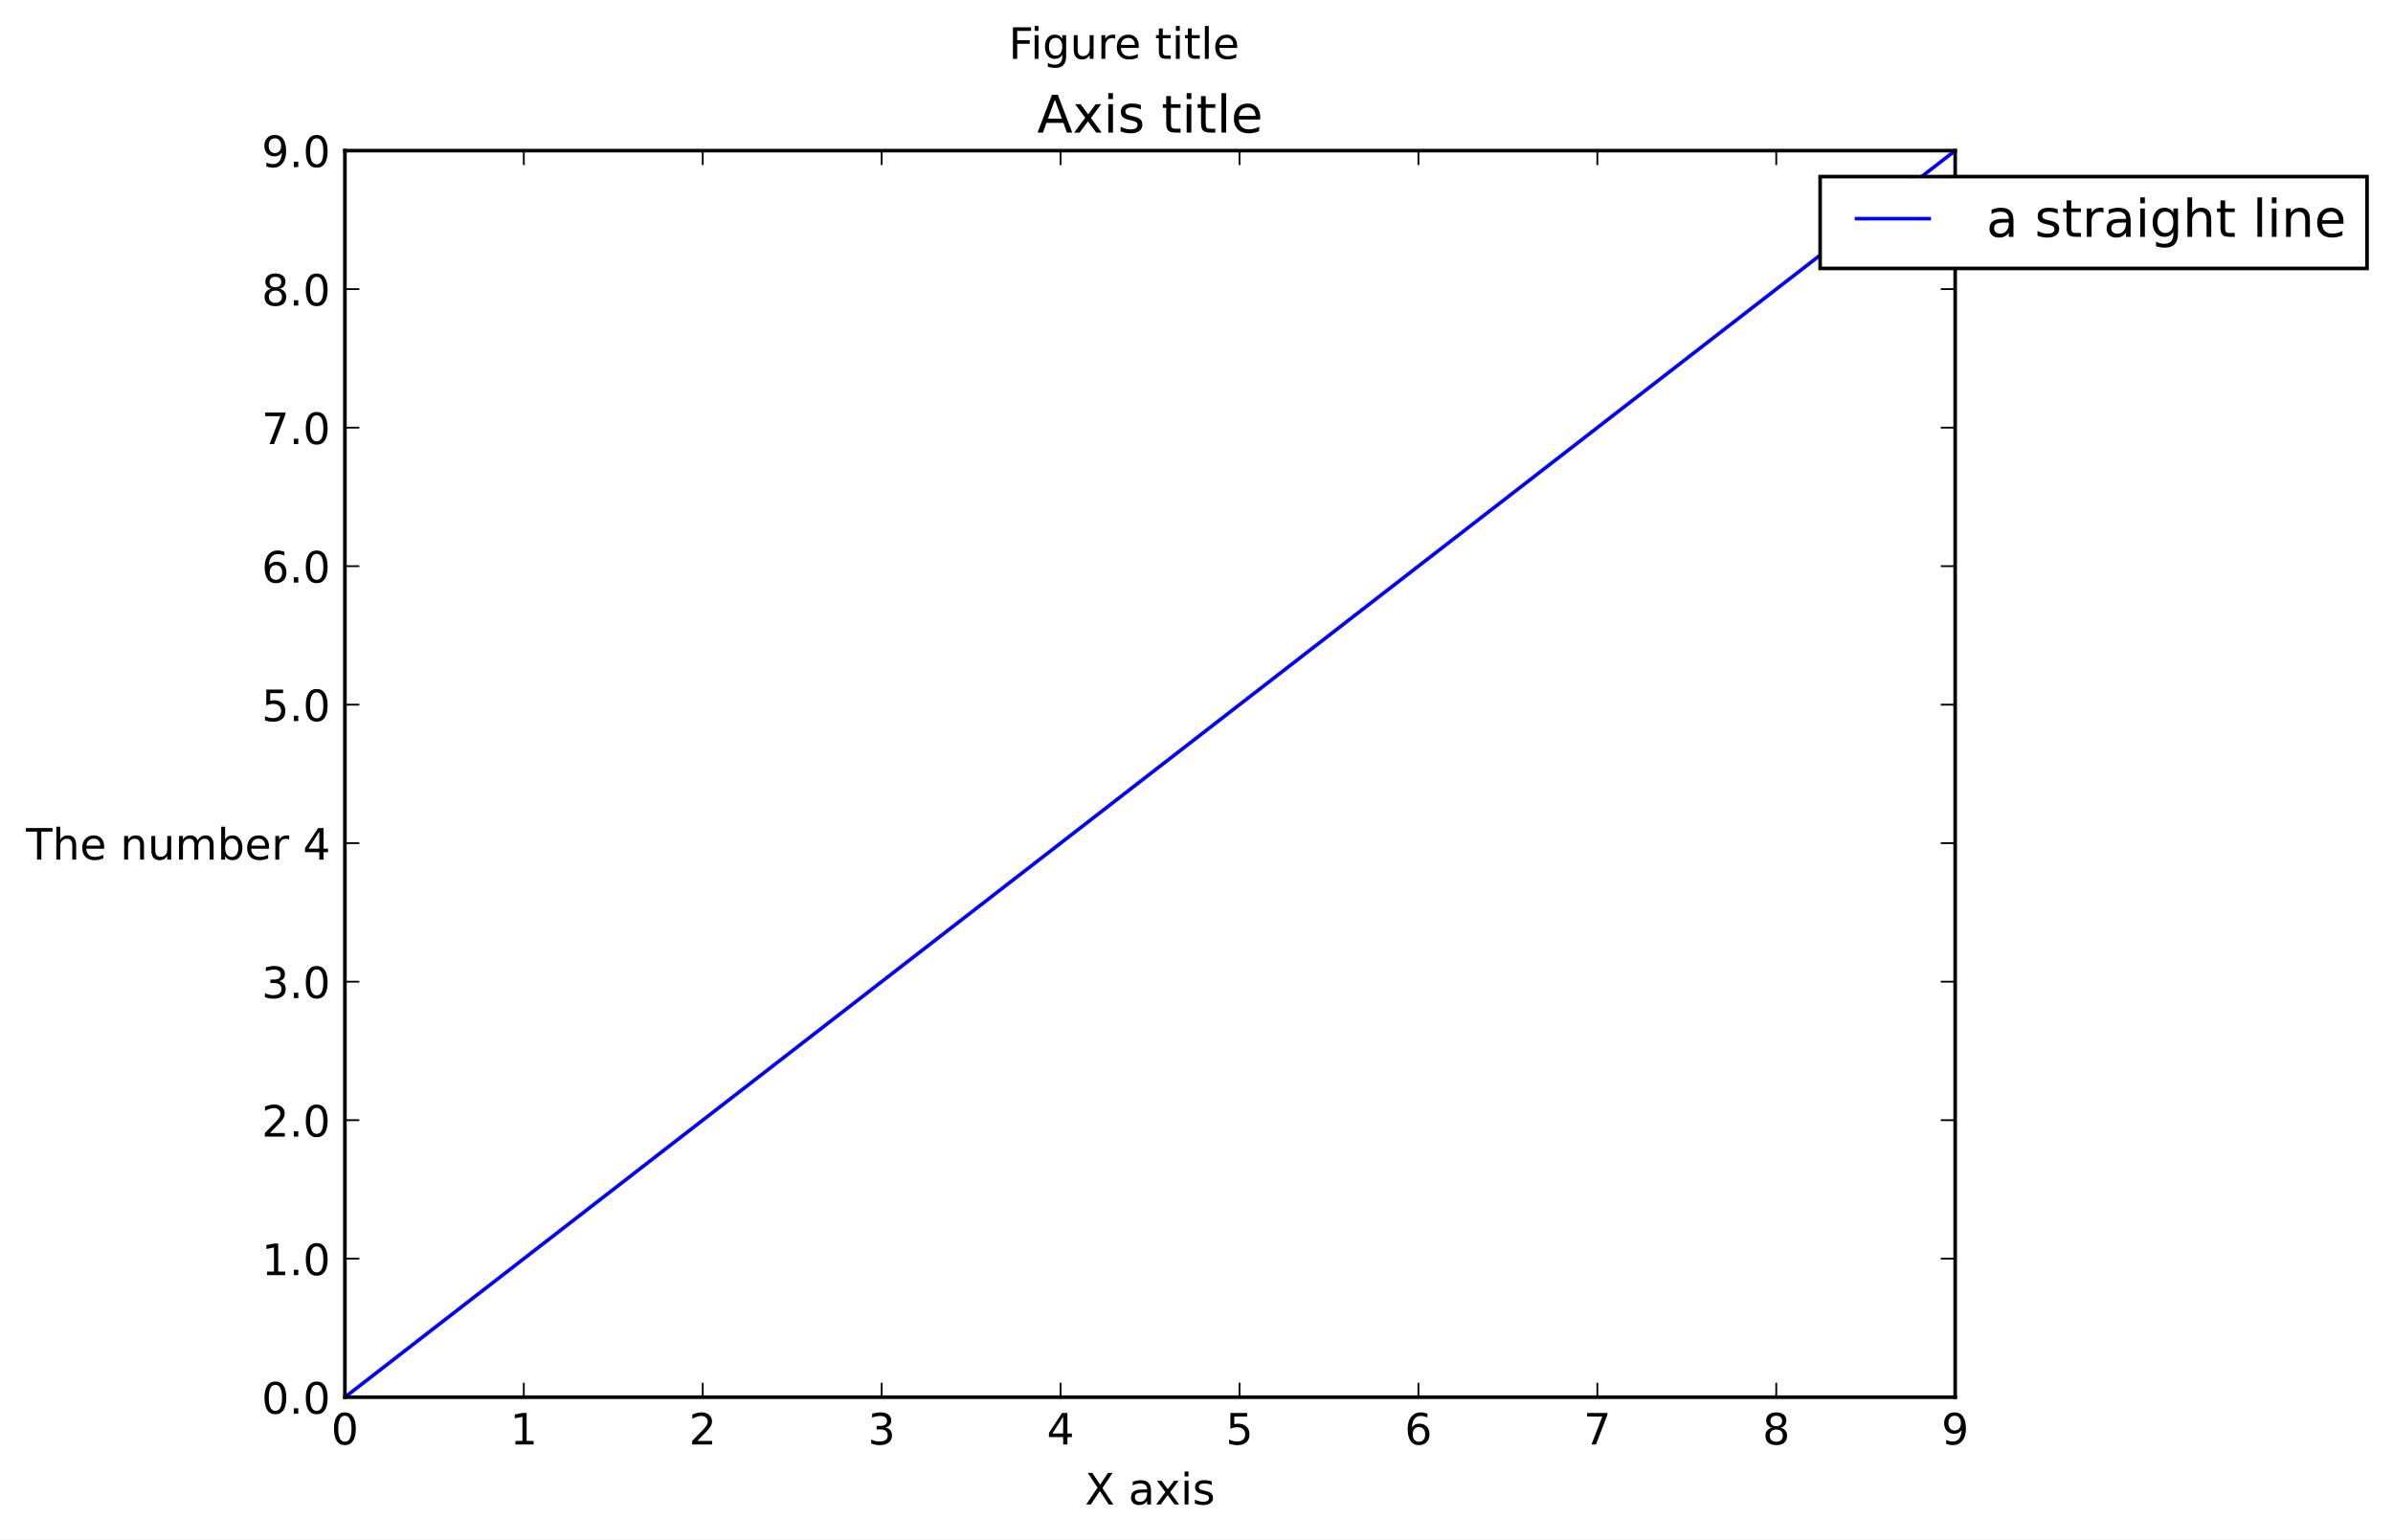
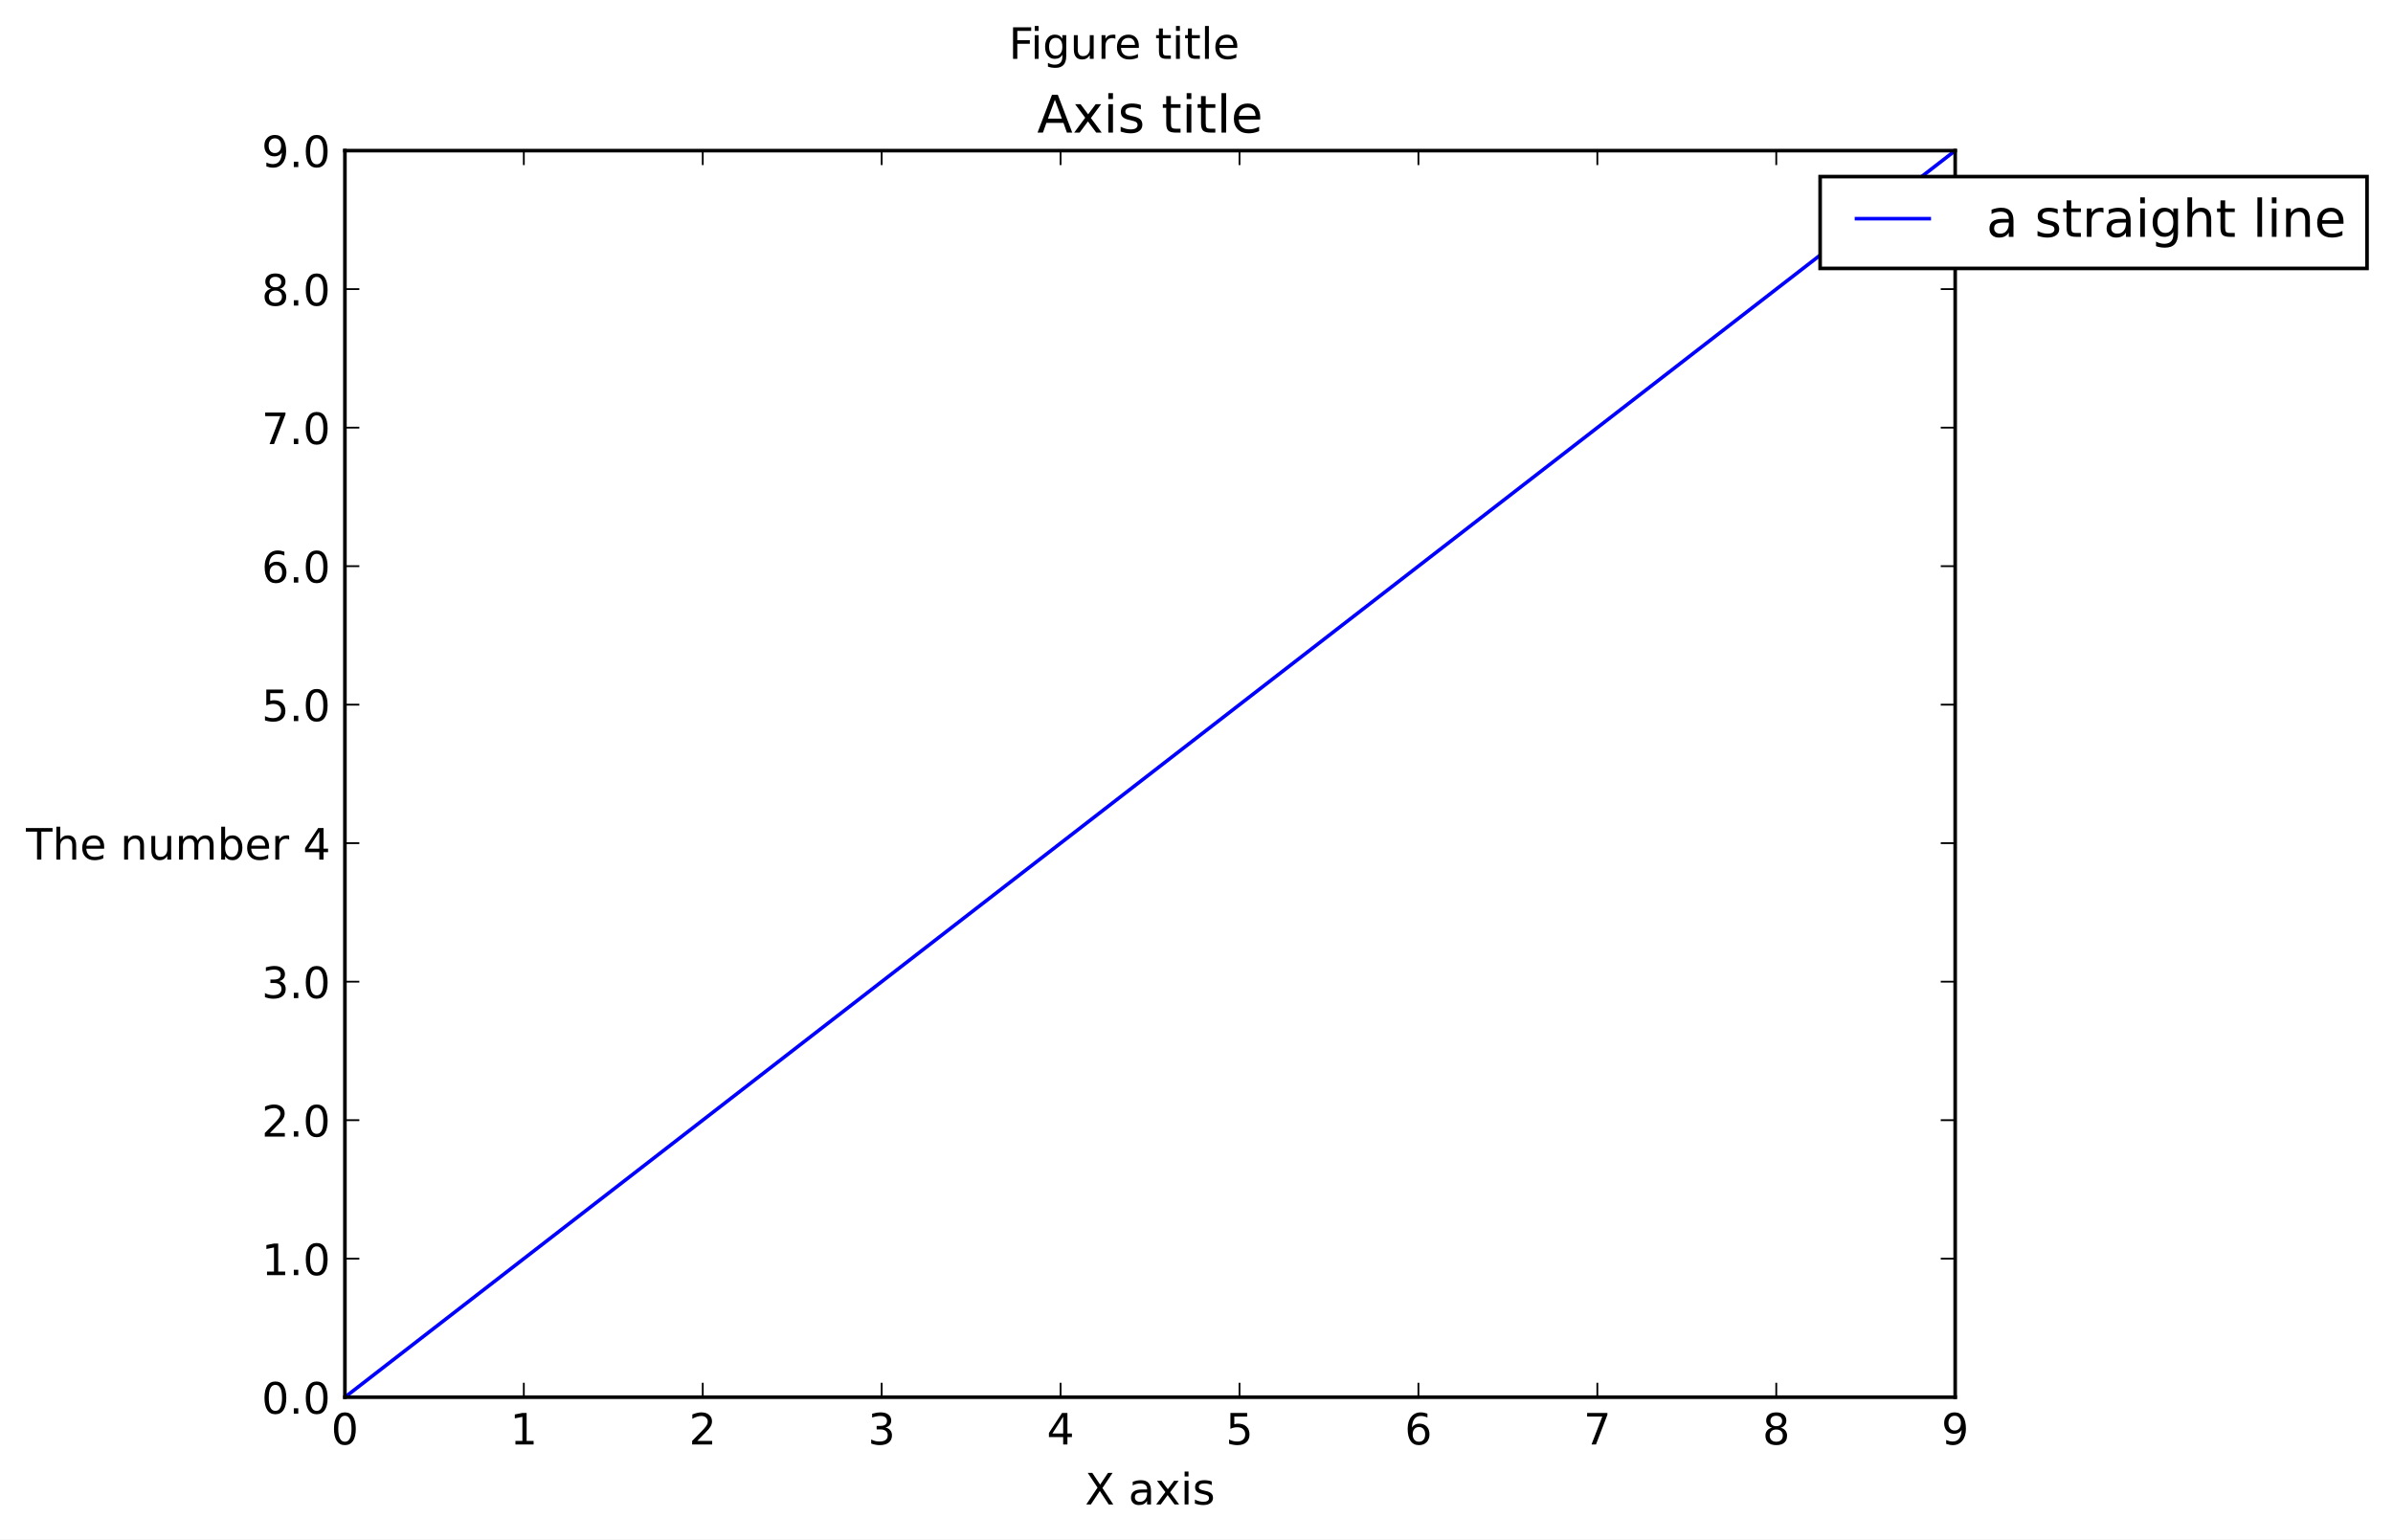
<svg xmlns="http://www.w3.org/2000/svg" xmlns:xlink="http://www.w3.org/1999/xlink" width="663.384pt" height="426.788pt" viewBox="0 0 663.384 426.788" version="1.1">
  <defs>
    <style type="text/css">*{stroke-linejoin: round; stroke-linecap: butt}</style>
  </defs>
  <g id="figure_1">
    <g id="patch_1">
      <path d="M 0 426.788  L 663.384 426.788  L 663.384 0  L 0 0  z " style="fill: #ffffff" />
    </g>
    <g id="axes_1">
      <g id="patch_2">
        <path d="M 95.614 387.36  L 542.014 387.36  L 542.014 41.76  L 95.614 41.76  z " style="fill: #ffffff" />
      </g>
      <g id="line2d_1">
        <path d="M 95.614 387.36  L 145.214 348.96  L 194.814 310.56  L 244.414 272.16  L 294.014 233.76  L 343.614 195.36  L 393.214 156.96  L 442.814 118.56  L 492.414 80.16  L 542.014 41.76  " clip-path="url(#p849e4abc47)" style="fill: none; stroke: #0000ff; stroke-linecap: square" />
      </g>
      <g id="patch_3">
        <path d="M 95.614 387.36  L 95.614 41.76  " style="fill: none; stroke: #000000; stroke-linejoin: miter; stroke-linecap: square" />
      </g>
      <g id="patch_4">
        <path d="M 542.014 387.36  L 542.014 41.76  " style="fill: none; stroke: #000000; stroke-linejoin: miter; stroke-linecap: square" />
      </g>
      <g id="patch_5">
        <path d="M 95.614 387.36  L 542.014 387.36  " style="fill: none; stroke: #000000; stroke-linejoin: miter; stroke-linecap: square" />
      </g>
      <g id="patch_6">
        <path d="M 95.614 41.76  L 542.014 41.76  " style="fill: none; stroke: #000000; stroke-linejoin: miter; stroke-linecap: square" />
      </g>
      <g id="matplotlib.axis_1">
        <g id="xtick_1">
          <g id="line2d_2">
            <defs>
              <path id="m441ccbbe42" d="M 0 0  L 0 -4  " style="stroke: #000000; stroke-width: 0.5" />
            </defs>
            <g>
              <use xlink:href="#m441ccbbe42" x="95.614" y="387.36" style="stroke: #000000; stroke-width: 0.5" />
            </g>
          </g>
          <g id="line2d_3">
            <defs>
              <path id="mad5646bafe" d="M 0 0  L 0 4  " style="stroke: #000000; stroke-width: 0.5" />
            </defs>
            <g>
              <use xlink:href="#mad5646bafe" x="95.614" y="41.76" style="stroke: #000000; stroke-width: 0.5" />
            </g>
          </g>
          <g id="text_1">
            <g transform="translate(91.79688 400.4781) scale(0.12 -0.12)">
              <defs>
                <path id="DejaVuSans-30" d="M 2034 4250  Q 1547 4250 1301 3770  Q 1056 3291 1056 2328  Q 1056 1369 1301 889  Q 1547 409 2034 409  Q 2525 409 2770 889  Q 3016 1369 3016 2328  Q 3016 3291 2770 3770  Q 2525 4250 2034 4250  z M 2034 4750  Q 2819 4750 3233 4129  Q 3647 3509 3647 2328  Q 3647 1150 3233 529  Q 2819 -91 2034 -91  Q 1250 -91 836 529  Q 422 1150 422 2328  Q 422 3509 836 4129  Q 1250 4750 2034 4750  z " transform="scale(0.015625)" />
              </defs>
              <use xlink:href="#DejaVuSans-30" />
            </g>
          </g>
        </g>
        <g id="xtick_2">
          <g id="line2d_4">
            <g>
              <use xlink:href="#m441ccbbe42" x="145.214" y="387.36" style="stroke: #000000; stroke-width: 0.5" />
            </g>
          </g>
          <g id="line2d_5">
            <g>
              <use xlink:href="#mad5646bafe" x="145.214" y="41.76" style="stroke: #000000; stroke-width: 0.5" />
            </g>
          </g>
          <g id="text_2">
            <g transform="translate(141.3969 400.4781) scale(0.12 -0.12)">
              <defs>
                <path id="DejaVuSans-31" d="M 794 531  L 1825 531  L 1825 4091  L 703 3866  L 703 4441  L 1819 4666  L 2450 4666  L 2450 531  L 3481 531  L 3481 0  L 794 0  L 794 531  z " transform="scale(0.015625)" />
              </defs>
              <use xlink:href="#DejaVuSans-31" />
            </g>
          </g>
        </g>
        <g id="xtick_3">
          <g id="line2d_6">
            <g>
              <use xlink:href="#m441ccbbe42" x="194.814" y="387.36" style="stroke: #000000; stroke-width: 0.5" />
            </g>
          </g>
          <g id="line2d_7">
            <g>
              <use xlink:href="#mad5646bafe" x="194.814" y="41.76" style="stroke: #000000; stroke-width: 0.5" />
            </g>
          </g>
          <g id="text_3">
            <g transform="translate(190.9969 400.4781) scale(0.12 -0.12)">
              <defs>
                <path id="DejaVuSans-32" d="M 1228 531  L 3431 531  L 3431 0  L 469 0  L 469 531  Q 828 903 1448 1529  Q 2069 2156 2228 2338  Q 2531 2678 2651 2914  Q 2772 3150 2772 3378  Q 2772 3750 2511 3984  Q 2250 4219 1831 4219  Q 1534 4219 1204 4116  Q 875 4013 500 3803  L 500 4441  Q 881 4594 1212 4672  Q 1544 4750 1819 4750  Q 2544 4750 2975 4387  Q 3406 4025 3406 3419  Q 3406 3131 3298 2873  Q 3191 2616 2906 2266  Q 2828 2175 2409 1742  Q 1991 1309 1228 531  z " transform="scale(0.015625)" />
              </defs>
              <use xlink:href="#DejaVuSans-32" />
            </g>
          </g>
        </g>
        <g id="xtick_4">
          <g id="line2d_8">
            <g>
              <use xlink:href="#m441ccbbe42" x="244.414" y="387.36" style="stroke: #000000; stroke-width: 0.5" />
            </g>
          </g>
          <g id="line2d_9">
            <g>
              <use xlink:href="#mad5646bafe" x="244.414" y="41.76" style="stroke: #000000; stroke-width: 0.5" />
            </g>
          </g>
          <g id="text_4">
            <g transform="translate(240.5969 400.4781) scale(0.12 -0.12)">
              <defs>
                <path id="DejaVuSans-33" d="M 2597 2516  Q 3050 2419 3304 2112  Q 3559 1806 3559 1356  Q 3559 666 3084 287  Q 2609 -91 1734 -91  Q 1441 -91 1130 -33  Q 819 25 488 141  L 488 750  Q 750 597 1062 519  Q 1375 441 1716 441  Q 2309 441 2620 675  Q 2931 909 2931 1356  Q 2931 1769 2642 2001  Q 2353 2234 1838 2234  L 1294 2234  L 1294 2753  L 1863 2753  Q 2328 2753 2575 2939  Q 2822 3125 2822 3475  Q 2822 3834 2567 4026  Q 2313 4219 1838 4219  Q 1578 4219 1281 4162  Q 984 4106 628 3988  L 628 4550  Q 988 4650 1302 4700  Q 1616 4750 1894 4750  Q 2613 4750 3031 4423  Q 3450 4097 3450 3541  Q 3450 3153 3228 2886  Q 3006 2619 2597 2516  z " transform="scale(0.015625)" />
              </defs>
              <use xlink:href="#DejaVuSans-33" />
            </g>
          </g>
        </g>
        <g id="xtick_5">
          <g id="line2d_10">
            <g>
              <use xlink:href="#m441ccbbe42" x="294.014" y="387.36" style="stroke: #000000; stroke-width: 0.5" />
            </g>
          </g>
          <g id="line2d_11">
            <g>
              <use xlink:href="#mad5646bafe" x="294.014" y="41.76" style="stroke: #000000; stroke-width: 0.5" />
            </g>
          </g>
          <g id="text_5">
            <g transform="translate(290.1969 400.4781) scale(0.12 -0.12)">
              <defs>
                <path id="DejaVuSans-34" d="M 2419 4116  L 825 1625  L 2419 1625  L 2419 4116  z M 2253 4666  L 3047 4666  L 3047 1625  L 3713 1625  L 3713 1100  L 3047 1100  L 3047 0  L 2419 0  L 2419 1100  L 313 1100  L 313 1709  L 2253 4666  z " transform="scale(0.015625)" />
              </defs>
              <use xlink:href="#DejaVuSans-34" />
            </g>
          </g>
        </g>
        <g id="xtick_6">
          <g id="line2d_12">
            <g>
              <use xlink:href="#m441ccbbe42" x="343.614" y="387.36" style="stroke: #000000; stroke-width: 0.5" />
            </g>
          </g>
          <g id="line2d_13">
            <g>
              <use xlink:href="#mad5646bafe" x="343.614" y="41.76" style="stroke: #000000; stroke-width: 0.5" />
            </g>
          </g>
          <g id="text_6">
            <g transform="translate(339.7969 400.4781) scale(0.12 -0.12)">
              <defs>
                <path id="DejaVuSans-35" d="M 691 4666  L 3169 4666  L 3169 4134  L 1269 4134  L 1269 2991  Q 1406 3038 1543 3061  Q 1681 3084 1819 3084  Q 2600 3084 3056 2656  Q 3513 2228 3513 1497  Q 3513 744 3044 326  Q 2575 -91 1722 -91  Q 1428 -91 1123 -41  Q 819 9 494 109  L 494 744  Q 775 591 1075 516  Q 1375 441 1709 441  Q 2250 441 2565 725  Q 2881 1009 2881 1497  Q 2881 1984 2565 2268  Q 2250 2553 1709 2553  Q 1456 2553 1204 2497  Q 953 2441 691 2322  L 691 4666  z " transform="scale(0.015625)" />
              </defs>
              <use xlink:href="#DejaVuSans-35" />
            </g>
          </g>
        </g>
        <g id="xtick_7">
          <g id="line2d_14">
            <g>
              <use xlink:href="#m441ccbbe42" x="393.214" y="387.36" style="stroke: #000000; stroke-width: 0.5" />
            </g>
          </g>
          <g id="line2d_15">
            <g>
              <use xlink:href="#mad5646bafe" x="393.214" y="41.76" style="stroke: #000000; stroke-width: 0.5" />
            </g>
          </g>
          <g id="text_7">
            <g transform="translate(389.3969 400.4781) scale(0.12 -0.12)">
              <defs>
                <path id="DejaVuSans-36" d="M 2113 2584  Q 1688 2584 1439 2293  Q 1191 2003 1191 1497  Q 1191 994 1439 701  Q 1688 409 2113 409  Q 2538 409 2786 701  Q 3034 994 3034 1497  Q 3034 2003 2786 2293  Q 2538 2584 2113 2584  z M 3366 4563  L 3366 3988  Q 3128 4100 2886 4159  Q 2644 4219 2406 4219  Q 1781 4219 1451 3797  Q 1122 3375 1075 2522  Q 1259 2794 1537 2939  Q 1816 3084 2150 3084  Q 2853 3084 3261 2657  Q 3669 2231 3669 1497  Q 3669 778 3244 343  Q 2819 -91 2113 -91  Q 1303 -91 875 529  Q 447 1150 447 2328  Q 447 3434 972 4092  Q 1497 4750 2381 4750  Q 2619 4750 2861 4703  Q 3103 4656 3366 4563  z " transform="scale(0.015625)" />
              </defs>
              <use xlink:href="#DejaVuSans-36" />
            </g>
          </g>
        </g>
        <g id="xtick_8">
          <g id="line2d_16">
            <g>
              <use xlink:href="#m441ccbbe42" x="442.814" y="387.36" style="stroke: #000000; stroke-width: 0.5" />
            </g>
          </g>
          <g id="line2d_17">
            <g>
              <use xlink:href="#mad5646bafe" x="442.814" y="41.76" style="stroke: #000000; stroke-width: 0.5" />
            </g>
          </g>
          <g id="text_8">
            <g transform="translate(438.9969 400.4781) scale(0.12 -0.12)">
              <defs>
                <path id="DejaVuSans-37" d="M 525 4666  L 3525 4666  L 3525 4397  L 1831 0  L 1172 0  L 2766 4134  L 525 4134  L 525 4666  z " transform="scale(0.015625)" />
              </defs>
              <use xlink:href="#DejaVuSans-37" />
            </g>
          </g>
        </g>
        <g id="xtick_9">
          <g id="line2d_18">
            <g>
              <use xlink:href="#m441ccbbe42" x="492.414" y="387.36" style="stroke: #000000; stroke-width: 0.5" />
            </g>
          </g>
          <g id="line2d_19">
            <g>
              <use xlink:href="#mad5646bafe" x="492.414" y="41.76" style="stroke: #000000; stroke-width: 0.5" />
            </g>
          </g>
          <g id="text_9">
            <g transform="translate(488.5969 400.4781) scale(0.12 -0.12)">
              <defs>
                <path id="DejaVuSans-38" d="M 2034 2216  Q 1584 2216 1326 1975  Q 1069 1734 1069 1313  Q 1069 891 1326 650  Q 1584 409 2034 409  Q 2484 409 2743 651  Q 3003 894 3003 1313  Q 3003 1734 2745 1975  Q 2488 2216 2034 2216  z M 1403 2484  Q 997 2584 770 2862  Q 544 3141 544 3541  Q 544 4100 942 4425  Q 1341 4750 2034 4750  Q 2731 4750 3128 4425  Q 3525 4100 3525 3541  Q 3525 3141 3298 2862  Q 3072 2584 2669 2484  Q 3125 2378 3379 2068  Q 3634 1759 3634 1313  Q 3634 634 3220 271  Q 2806 -91 2034 -91  Q 1263 -91 848 271  Q 434 634 434 1313  Q 434 1759 690 2068  Q 947 2378 1403 2484  z M 1172 3481  Q 1172 3119 1398 2916  Q 1625 2713 2034 2713  Q 2441 2713 2670 2916  Q 2900 3119 2900 3481  Q 2900 3844 2670 4047  Q 2441 4250 2034 4250  Q 1625 4250 1398 4047  Q 1172 3844 1172 3481  z " transform="scale(0.015625)" />
              </defs>
              <use xlink:href="#DejaVuSans-38" />
            </g>
          </g>
        </g>
        <g id="xtick_10">
          <g id="line2d_20">
            <g>
              <use xlink:href="#m441ccbbe42" x="542.014" y="387.36" style="stroke: #000000; stroke-width: 0.5" />
            </g>
          </g>
          <g id="line2d_21">
            <g>
              <use xlink:href="#mad5646bafe" x="542.014" y="41.76" style="stroke: #000000; stroke-width: 0.5" />
            </g>
          </g>
          <g id="text_10">
            <g transform="translate(538.1969 400.4781) scale(0.12 -0.12)">
              <defs>
                <path id="DejaVuSans-39" d="M 703 97  L 703 672  Q 941 559 1184 500  Q 1428 441 1663 441  Q 2288 441 2617 861  Q 2947 1281 2994 2138  Q 2813 1869 2534 1725  Q 2256 1581 1919 1581  Q 1219 1581 811 2004  Q 403 2428 403 3163  Q 403 3881 828 4315  Q 1253 4750 1959 4750  Q 2769 4750 3195 4129  Q 3622 3509 3622 2328  Q 3622 1225 3098 567  Q 2575 -91 1691 -91  Q 1453 -91 1209 -44  Q 966 3 703 97  z M 1959 2075  Q 2384 2075 2632 2365  Q 2881 2656 2881 3163  Q 2881 3666 2632 3958  Q 2384 4250 1959 4250  Q 1534 4250 1286 3958  Q 1038 3666 1038 3163  Q 1038 2656 1286 2365  Q 1534 2075 1959 2075  z " transform="scale(0.015625)" />
              </defs>
              <use xlink:href="#DejaVuSans-39" />
            </g>
          </g>
        </g>
        <g id="text_11">
          <g transform="translate(300.7769 417.0919) scale(0.12 -0.12)">
            <defs>
              <path id="DejaVuSans-58" d="M 403 4666  L 1081 4666  L 2241 2931  L 3406 4666  L 4084 4666  L 2584 2425  L 4184 0  L 3506 0  L 2194 1984  L 872 0  L 191 0  L 1856 2491  L 403 4666  z " transform="scale(0.015625)" />
              <path id="DejaVuSans-20" transform="scale(0.015625)" />
              <path id="DejaVuSans-61" d="M 2194 1759  Q 1497 1759 1228 1600  Q 959 1441 959 1056  Q 959 750 1161 570  Q 1363 391 1709 391  Q 2188 391 2477 730  Q 2766 1069 2766 1631  L 2766 1759  L 2194 1759  z M 3341 1997  L 3341 0  L 2766 0  L 2766 531  Q 2569 213 2275 61  Q 1981 -91 1556 -91  Q 1019 -91 701 211  Q 384 513 384 1019  Q 384 1609 779 1909  Q 1175 2209 1959 2209  L 2766 2209  L 2766 2266  Q 2766 2663 2505 2880  Q 2244 3097 1772 3097  Q 1472 3097 1187 3025  Q 903 2953 641 2809  L 641 3341  Q 956 3463 1253 3523  Q 1550 3584 1831 3584  Q 2591 3584 2966 3190  Q 3341 2797 3341 1997  z " transform="scale(0.015625)" />
              <path id="DejaVuSans-78" d="M 3513 3500  L 2247 1797  L 3578 0  L 2900 0  L 1881 1375  L 863 0  L 184 0  L 1544 1831  L 300 3500  L 978 3500  L 1906 2253  L 2834 3500  L 3513 3500  z " transform="scale(0.015625)" />
              <path id="DejaVuSans-69" d="M 603 3500  L 1178 3500  L 1178 0  L 603 0  L 603 3500  z M 603 4863  L 1178 4863  L 1178 4134  L 603 4134  L 603 4863  z " transform="scale(0.015625)" />
              <path id="DejaVuSans-73" d="M 2834 3397  L 2834 2853  Q 2591 2978 2328 3040  Q 2066 3103 1784 3103  Q 1356 3103 1142 2972  Q 928 2841 928 2578  Q 928 2378 1081 2264  Q 1234 2150 1697 2047  L 1894 2003  Q 2506 1872 2764 1633  Q 3022 1394 3022 966  Q 3022 478 2636 193  Q 2250 -91 1575 -91  Q 1294 -91 989 -36  Q 684 19 347 128  L 347 722  Q 666 556 975 473  Q 1284 391 1588 391  Q 1994 391 2212 530  Q 2431 669 2431 922  Q 2431 1156 2273 1281  Q 2116 1406 1581 1522  L 1381 1569  Q 847 1681 609 1914  Q 372 2147 372 2553  Q 372 3047 722 3315  Q 1072 3584 1716 3584  Q 2034 3584 2315 3537  Q 2597 3491 2834 3397  z " transform="scale(0.015625)" />
            </defs>
            <use xlink:href="#DejaVuSans-58" />
            <use xlink:href="#DejaVuSans-20" transform="translate(68.50586 0)" />
            <use xlink:href="#DejaVuSans-61" transform="translate(100.293 0)" />
            <use xlink:href="#DejaVuSans-78" transform="translate(161.5723 0)" />
            <use xlink:href="#DejaVuSans-69" transform="translate(220.752 0)" />
            <use xlink:href="#DejaVuSans-73" transform="translate(248.5352 0)" />
          </g>
        </g>
      </g>
      <g id="matplotlib.axis_2">
        <g id="ytick_1">
          <g id="line2d_22">
            <defs>
              <path id="mebf891ec74" d="M 0 0  L 4 0  " style="stroke: #000000; stroke-width: 0.5" />
            </defs>
            <g>
              <use xlink:href="#mebf891ec74" x="95.614" y="387.36" style="stroke: #000000; stroke-width: 0.5" />
            </g>
          </g>
          <g id="line2d_23">
            <defs>
              <path id="m0be78051dd" d="M 0 0  L -4 0  " style="stroke: #000000; stroke-width: 0.5" />
            </defs>
            <g>
              <use xlink:href="#m0be78051dd" x="542.014" y="387.36" style="stroke: #000000; stroke-width: 0.5" />
            </g>
          </g>
          <g id="text_12">
            <g transform="translate(72.53063 391.9191) scale(0.12 -0.12)">
              <defs>
                <path id="DejaVuSans-2e" d="M 684 794  L 1344 794  L 1344 0  L 684 0  L 684 794  z " transform="scale(0.015625)" />
              </defs>
              <use xlink:href="#DejaVuSans-30" />
              <use xlink:href="#DejaVuSans-2e" transform="translate(63.62305 0)" />
              <use xlink:href="#DejaVuSans-30" transform="translate(95.41016 0)" />
            </g>
          </g>
        </g>
        <g id="ytick_2">
          <g id="line2d_24">
            <g>
              <use xlink:href="#mebf891ec74" x="95.614" y="348.96" style="stroke: #000000; stroke-width: 0.5" />
            </g>
          </g>
          <g id="line2d_25">
            <g>
              <use xlink:href="#m0be78051dd" x="542.014" y="348.96" style="stroke: #000000; stroke-width: 0.5" />
            </g>
          </g>
          <g id="text_13">
            <g transform="translate(72.53063 353.5191) scale(0.12 -0.12)">
              <use xlink:href="#DejaVuSans-31" />
              <use xlink:href="#DejaVuSans-2e" transform="translate(63.62305 0)" />
              <use xlink:href="#DejaVuSans-30" transform="translate(95.41016 0)" />
            </g>
          </g>
        </g>
        <g id="ytick_3">
          <g id="line2d_26">
            <g>
              <use xlink:href="#mebf891ec74" x="95.614" y="310.56" style="stroke: #000000; stroke-width: 0.5" />
            </g>
          </g>
          <g id="line2d_27">
            <g>
              <use xlink:href="#m0be78051dd" x="542.014" y="310.56" style="stroke: #000000; stroke-width: 0.5" />
            </g>
          </g>
          <g id="text_14">
            <g transform="translate(72.53063 315.1191) scale(0.12 -0.12)">
              <use xlink:href="#DejaVuSans-32" />
              <use xlink:href="#DejaVuSans-2e" transform="translate(63.62305 0)" />
              <use xlink:href="#DejaVuSans-30" transform="translate(95.41016 0)" />
            </g>
          </g>
        </g>
        <g id="ytick_4">
          <g id="line2d_28">
            <g>
              <use xlink:href="#mebf891ec74" x="95.614" y="272.16" style="stroke: #000000; stroke-width: 0.5" />
            </g>
          </g>
          <g id="line2d_29">
            <g>
              <use xlink:href="#m0be78051dd" x="542.014" y="272.16" style="stroke: #000000; stroke-width: 0.5" />
            </g>
          </g>
          <g id="text_15">
            <g transform="translate(72.53063 276.7191) scale(0.12 -0.12)">
              <use xlink:href="#DejaVuSans-33" />
              <use xlink:href="#DejaVuSans-2e" transform="translate(63.62305 0)" />
              <use xlink:href="#DejaVuSans-30" transform="translate(95.41016 0)" />
            </g>
          </g>
        </g>
        <g id="ytick_5">
          <g id="line2d_30">
            <g>
              <use xlink:href="#mebf891ec74" x="95.614" y="233.76" style="stroke: #000000; stroke-width: 0.5" />
            </g>
          </g>
          <g id="line2d_31">
            <g>
              <use xlink:href="#m0be78051dd" x="542.014" y="233.76" style="stroke: #000000; stroke-width: 0.5" />
            </g>
          </g>
          <g id="text_16">
            <g transform="translate(7.2 238.3191) scale(0.12 -0.12)">
              <defs>
                <path id="DejaVuSans-54" d="M -19 4666  L 3928 4666  L 3928 4134  L 2272 4134  L 2272 0  L 1638 0  L 1638 4134  L -19 4134  L -19 4666  z " transform="scale(0.015625)" />
                <path id="DejaVuSans-68" d="M 3513 2113  L 3513 0  L 2938 0  L 2938 2094  Q 2938 2591 2744 2837  Q 2550 3084 2163 3084  Q 1697 3084 1428 2787  Q 1159 2491 1159 1978  L 1159 0  L 581 0  L 581 4863  L 1159 4863  L 1159 2956  Q 1366 3272 1645 3428  Q 1925 3584 2291 3584  Q 2894 3584 3203 3211  Q 3513 2838 3513 2113  z " transform="scale(0.015625)" />
                <path id="DejaVuSans-65" d="M 3597 1894  L 3597 1613  L 953 1613  Q 991 1019 1311 708  Q 1631 397 2203 397  Q 2534 397 2845 478  Q 3156 559 3463 722  L 3463 178  Q 3153 47 2828 -22  Q 2503 -91 2169 -91  Q 1331 -91 842 396  Q 353 884 353 1716  Q 353 2575 817 3079  Q 1281 3584 2069 3584  Q 2775 3584 3186 3129  Q 3597 2675 3597 1894  z M 3022 2063  Q 3016 2534 2758 2815  Q 2500 3097 2075 3097  Q 1594 3097 1305 2825  Q 1016 2553 972 2059  L 3022 2063  z " transform="scale(0.015625)" />
                <path id="DejaVuSans-6e" d="M 3513 2113  L 3513 0  L 2938 0  L 2938 2094  Q 2938 2591 2744 2837  Q 2550 3084 2163 3084  Q 1697 3084 1428 2787  Q 1159 2491 1159 1978  L 1159 0  L 581 0  L 581 3500  L 1159 3500  L 1159 2956  Q 1366 3272 1645 3428  Q 1925 3584 2291 3584  Q 2894 3584 3203 3211  Q 3513 2838 3513 2113  z " transform="scale(0.015625)" />
                <path id="DejaVuSans-75" d="M 544 1381  L 544 3500  L 1119 3500  L 1119 1403  Q 1119 906 1312 657  Q 1506 409 1894 409  Q 2359 409 2629 706  Q 2900 1003 2900 1516  L 2900 3500  L 3475 3500  L 3475 0  L 2900 0  L 2900 538  Q 2691 219 2414 64  Q 2138 -91 1772 -91  Q 1169 -91 856 284  Q 544 659 544 1381  z M 1991 3584  L 1991 3584  z " transform="scale(0.015625)" />
                <path id="DejaVuSans-6d" d="M 3328 2828  Q 3544 3216 3844 3400  Q 4144 3584 4550 3584  Q 5097 3584 5394 3201  Q 5691 2819 5691 2113  L 5691 0  L 5113 0  L 5113 2094  Q 5113 2597 4934 2840  Q 4756 3084 4391 3084  Q 3944 3084 3684 2787  Q 3425 2491 3425 1978  L 3425 0  L 2847 0  L 2847 2094  Q 2847 2600 2669 2842  Q 2491 3084 2119 3084  Q 1678 3084 1418 2786  Q 1159 2488 1159 1978  L 1159 0  L 581 0  L 581 3500  L 1159 3500  L 1159 2956  Q 1356 3278 1631 3431  Q 1906 3584 2284 3584  Q 2666 3584 2933 3390  Q 3200 3197 3328 2828  z " transform="scale(0.015625)" />
                <path id="DejaVuSans-62" d="M 3116 1747  Q 3116 2381 2855 2742  Q 2594 3103 2138 3103  Q 1681 3103 1420 2742  Q 1159 2381 1159 1747  Q 1159 1113 1420 752  Q 1681 391 2138 391  Q 2594 391 2855 752  Q 3116 1113 3116 1747  z M 1159 2969  Q 1341 3281 1617 3432  Q 1894 3584 2278 3584  Q 2916 3584 3314 3078  Q 3713 2572 3713 1747  Q 3713 922 3314 415  Q 2916 -91 2278 -91  Q 1894 -91 1617 61  Q 1341 213 1159 525  L 1159 0  L 581 0  L 581 4863  L 1159 4863  L 1159 2969  z " transform="scale(0.015625)" />
                <path id="DejaVuSans-72" d="M 2631 2963  Q 2534 3019 2420 3045  Q 2306 3072 2169 3072  Q 1681 3072 1420 2755  Q 1159 2438 1159 1844  L 1159 0  L 581 0  L 581 3500  L 1159 3500  L 1159 2956  Q 1341 3275 1631 3429  Q 1922 3584 2338 3584  Q 2397 3584 2469 3576  Q 2541 3569 2628 3553  L 2631 2963  z " transform="scale(0.015625)" />
              </defs>
              <use xlink:href="#DejaVuSans-54" />
              <use xlink:href="#DejaVuSans-68" transform="translate(61.08398 0)" />
              <use xlink:href="#DejaVuSans-65" transform="translate(124.4629 0)" />
              <use xlink:href="#DejaVuSans-20" transform="translate(185.9863 0)" />
              <use xlink:href="#DejaVuSans-6e" transform="translate(217.7734 0)" />
              <use xlink:href="#DejaVuSans-75" transform="translate(281.1523 0)" />
              <use xlink:href="#DejaVuSans-6d" transform="translate(344.5312 0)" />
              <use xlink:href="#DejaVuSans-62" transform="translate(441.9434 0)" />
              <use xlink:href="#DejaVuSans-65" transform="translate(505.4199 0)" />
              <use xlink:href="#DejaVuSans-72" transform="translate(566.9434 0)" />
              <use xlink:href="#DejaVuSans-20" transform="translate(608.0566 0)" />
              <use xlink:href="#DejaVuSans-34" transform="translate(639.8438 0)" />
            </g>
          </g>
        </g>
        <g id="ytick_6">
          <g id="line2d_32">
            <g>
              <use xlink:href="#mebf891ec74" x="95.614" y="195.36" style="stroke: #000000; stroke-width: 0.5" />
            </g>
          </g>
          <g id="line2d_33">
            <g>
              <use xlink:href="#m0be78051dd" x="542.014" y="195.36" style="stroke: #000000; stroke-width: 0.5" />
            </g>
          </g>
          <g id="text_17">
            <g transform="translate(72.53063 199.9191) scale(0.12 -0.12)">
              <use xlink:href="#DejaVuSans-35" />
              <use xlink:href="#DejaVuSans-2e" transform="translate(63.62305 0)" />
              <use xlink:href="#DejaVuSans-30" transform="translate(95.41016 0)" />
            </g>
          </g>
        </g>
        <g id="ytick_7">
          <g id="line2d_34">
            <g>
              <use xlink:href="#mebf891ec74" x="95.614" y="156.96" style="stroke: #000000; stroke-width: 0.5" />
            </g>
          </g>
          <g id="line2d_35">
            <g>
              <use xlink:href="#m0be78051dd" x="542.014" y="156.96" style="stroke: #000000; stroke-width: 0.5" />
            </g>
          </g>
          <g id="text_18">
            <g transform="translate(72.53063 161.5191) scale(0.12 -0.12)">
              <use xlink:href="#DejaVuSans-36" />
              <use xlink:href="#DejaVuSans-2e" transform="translate(63.62305 0)" />
              <use xlink:href="#DejaVuSans-30" transform="translate(95.41016 0)" />
            </g>
          </g>
        </g>
        <g id="ytick_8">
          <g id="line2d_36">
            <g>
              <use xlink:href="#mebf891ec74" x="95.614" y="118.56" style="stroke: #000000; stroke-width: 0.5" />
            </g>
          </g>
          <g id="line2d_37">
            <g>
              <use xlink:href="#m0be78051dd" x="542.014" y="118.56" style="stroke: #000000; stroke-width: 0.5" />
            </g>
          </g>
          <g id="text_19">
            <g transform="translate(72.53063 123.1191) scale(0.12 -0.12)">
              <use xlink:href="#DejaVuSans-37" />
              <use xlink:href="#DejaVuSans-2e" transform="translate(63.62305 0)" />
              <use xlink:href="#DejaVuSans-30" transform="translate(95.41016 0)" />
            </g>
          </g>
        </g>
        <g id="ytick_9">
          <g id="line2d_38">
            <g>
              <use xlink:href="#mebf891ec74" x="95.614" y="80.16" style="stroke: #000000; stroke-width: 0.5" />
            </g>
          </g>
          <g id="line2d_39">
            <g>
              <use xlink:href="#m0be78051dd" x="542.014" y="80.16" style="stroke: #000000; stroke-width: 0.5" />
            </g>
          </g>
          <g id="text_20">
            <g transform="translate(72.53063 84.71906) scale(0.12 -0.12)">
              <use xlink:href="#DejaVuSans-38" />
              <use xlink:href="#DejaVuSans-2e" transform="translate(63.62305 0)" />
              <use xlink:href="#DejaVuSans-30" transform="translate(95.41016 0)" />
            </g>
          </g>
        </g>
        <g id="ytick_10">
          <g id="line2d_40">
            <g>
              <use xlink:href="#mebf891ec74" x="95.614" y="41.76" style="stroke: #000000; stroke-width: 0.5" />
            </g>
          </g>
          <g id="line2d_41">
            <g>
              <use xlink:href="#m0be78051dd" x="542.014" y="41.76" style="stroke: #000000; stroke-width: 0.5" />
            </g>
          </g>
          <g id="text_21">
            <g transform="translate(72.53063 46.31906) scale(0.12 -0.12)">
              <use xlink:href="#DejaVuSans-39" />
              <use xlink:href="#DejaVuSans-2e" transform="translate(63.62305 0)" />
              <use xlink:href="#DejaVuSans-30" transform="translate(95.41016 0)" />
            </g>
          </g>
        </g>
      </g>
      <g id="text_22">
        <g transform="translate(287.5124 36.76) scale(0.144 -0.144)">
          <defs>
            <path id="DejaVuSans-41" d="M 2188 4044  L 1331 1722  L 3047 1722  L 2188 4044  z M 1831 4666  L 2547 4666  L 4325 0  L 3669 0  L 3244 1197  L 1141 1197  L 716 0  L 50 0  L 1831 4666  z " transform="scale(0.015625)" />
            <path id="DejaVuSans-74" d="M 1172 4494  L 1172 3500  L 2356 3500  L 2356 3053  L 1172 3053  L 1172 1153  Q 1172 725 1289 603  Q 1406 481 1766 481  L 2356 481  L 2356 0  L 1766 0  Q 1100 0 847 248  Q 594 497 594 1153  L 594 3053  L 172 3053  L 172 3500  L 594 3500  L 594 4494  L 1172 4494  z " transform="scale(0.015625)" />
            <path id="DejaVuSans-6c" d="M 603 4863  L 1178 4863  L 1178 0  L 603 0  L 603 4863  z " transform="scale(0.015625)" />
          </defs>
          <use xlink:href="#DejaVuSans-41" />
          <use xlink:href="#DejaVuSans-78" transform="translate(68.4082 0)" />
          <use xlink:href="#DejaVuSans-69" transform="translate(127.5879 0)" />
          <use xlink:href="#DejaVuSans-73" transform="translate(155.3711 0)" />
          <use xlink:href="#DejaVuSans-20" transform="translate(207.4707 0)" />
          <use xlink:href="#DejaVuSans-74" transform="translate(239.2578 0)" />
          <use xlink:href="#DejaVuSans-69" transform="translate(278.4668 0)" />
          <use xlink:href="#DejaVuSans-74" transform="translate(306.25 0)" />
          <use xlink:href="#DejaVuSans-6c" transform="translate(345.459 0)" />
          <use xlink:href="#DejaVuSans-65" transform="translate(373.2422 0)" />
        </g>
      </g>
      <g id="legend_1">
        <g id="patch_7">
          <path d="M 504.574 74.416  L 656.184 74.416  L 656.184 48.96  L 504.574 48.96  z " style="fill: #ffffff; stroke: #000000; stroke-linejoin: miter" />
        </g>
        <g id="line2d_42">
          <path d="M 514.654 60.622  L 534.814 60.622  " style="fill: none; stroke: #0000ff; stroke-linecap: square" />
        </g>
        <g id="text_23">
          <g transform="translate(550.6544 65.66175) scale(0.144 -0.144)">
            <defs>
              <path id="DejaVuSans-67" d="M 2906 1791  Q 2906 2416 2648 2759  Q 2391 3103 1925 3103  Q 1463 3103 1205 2759  Q 947 2416 947 1791  Q 947 1169 1205 825  Q 1463 481 1925 481  Q 2391 481 2648 825  Q 2906 1169 2906 1791  z M 3481 434  Q 3481 -459 3084 -895  Q 2688 -1331 1869 -1331  Q 1566 -1331 1297 -1286  Q 1028 -1241 775 -1147  L 775 -588  Q 1028 -725 1275 -790  Q 1522 -856 1778 -856  Q 2344 -856 2625 -561  Q 2906 -266 2906 331  L 2906 616  Q 2728 306 2450 153  Q 2172 0 1784 0  Q 1141 0 747 490  Q 353 981 353 1791  Q 353 2603 747 3093  Q 1141 3584 1784 3584  Q 2172 3584 2450 3431  Q 2728 3278 2906 2969  L 2906 3500  L 3481 3500  L 3481 434  z " transform="scale(0.015625)" />
            </defs>
            <use xlink:href="#DejaVuSans-61" />
            <use xlink:href="#DejaVuSans-20" transform="translate(61.2793 0)" />
            <use xlink:href="#DejaVuSans-73" transform="translate(93.06641 0)" />
            <use xlink:href="#DejaVuSans-74" transform="translate(145.166 0)" />
            <use xlink:href="#DejaVuSans-72" transform="translate(184.375 0)" />
            <use xlink:href="#DejaVuSans-61" transform="translate(225.4883 0)" />
            <use xlink:href="#DejaVuSans-69" transform="translate(286.7676 0)" />
            <use xlink:href="#DejaVuSans-67" transform="translate(314.5508 0)" />
            <use xlink:href="#DejaVuSans-68" transform="translate(378.0273 0)" />
            <use xlink:href="#DejaVuSans-74" transform="translate(441.4062 0)" />
            <use xlink:href="#DejaVuSans-20" transform="translate(480.6152 0)" />
            <use xlink:href="#DejaVuSans-6c" transform="translate(512.4023 0)" />
            <use xlink:href="#DejaVuSans-69" transform="translate(540.1855 0)" />
            <use xlink:href="#DejaVuSans-6e" transform="translate(567.9688 0)" />
            <use xlink:href="#DejaVuSans-65" transform="translate(631.3477 0)" />
          </g>
        </g>
      </g>
    </g>
    <g id="text_24">
-       <g transform="translate(279.6297 16.31812) scale(0.12 -0.12)">
+       <g transform="translate(279.6587 16.31812) scale(0.12 -0.12)">
        <defs>
          <path id="DejaVuSans-46" d="M 628 4666  L 3309 4666  L 3309 4134  L 1259 4134  L 1259 2759  L 3109 2759  L 3109 2228  L 1259 2228  L 1259 0  L 628 0  L 628 4666  z " transform="scale(0.015625)" />
        </defs>
        <use xlink:href="#DejaVuSans-46" />
        <use xlink:href="#DejaVuSans-69" transform="translate(50.51953 0)" />
        <use xlink:href="#DejaVuSans-67" transform="translate(78.30273 0)" />
        <use xlink:href="#DejaVuSans-75" transform="translate(141.7793 0)" />
        <use xlink:href="#DejaVuSans-72" transform="translate(205.1582 0)" />
        <use xlink:href="#DejaVuSans-65" transform="translate(244.2715 0)" />
        <use xlink:href="#DejaVuSans-20" transform="translate(305.7949 0)" />
        <use xlink:href="#DejaVuSans-74" transform="translate(337.582 0)" />
        <use xlink:href="#DejaVuSans-69" transform="translate(376.791 0)" />
        <use xlink:href="#DejaVuSans-74" transform="translate(404.5742 0)" />
        <use xlink:href="#DejaVuSans-6c" transform="translate(443.7832 0)" />
        <use xlink:href="#DejaVuSans-65" transform="translate(471.5664 0)" />
      </g>
    </g>
  </g>
  <defs>
    <clipPath id="p849e4abc47">
      <rect x="95.614" y="41.76" width="446.4" height="345.6" />
    </clipPath>
  </defs>
</svg>
